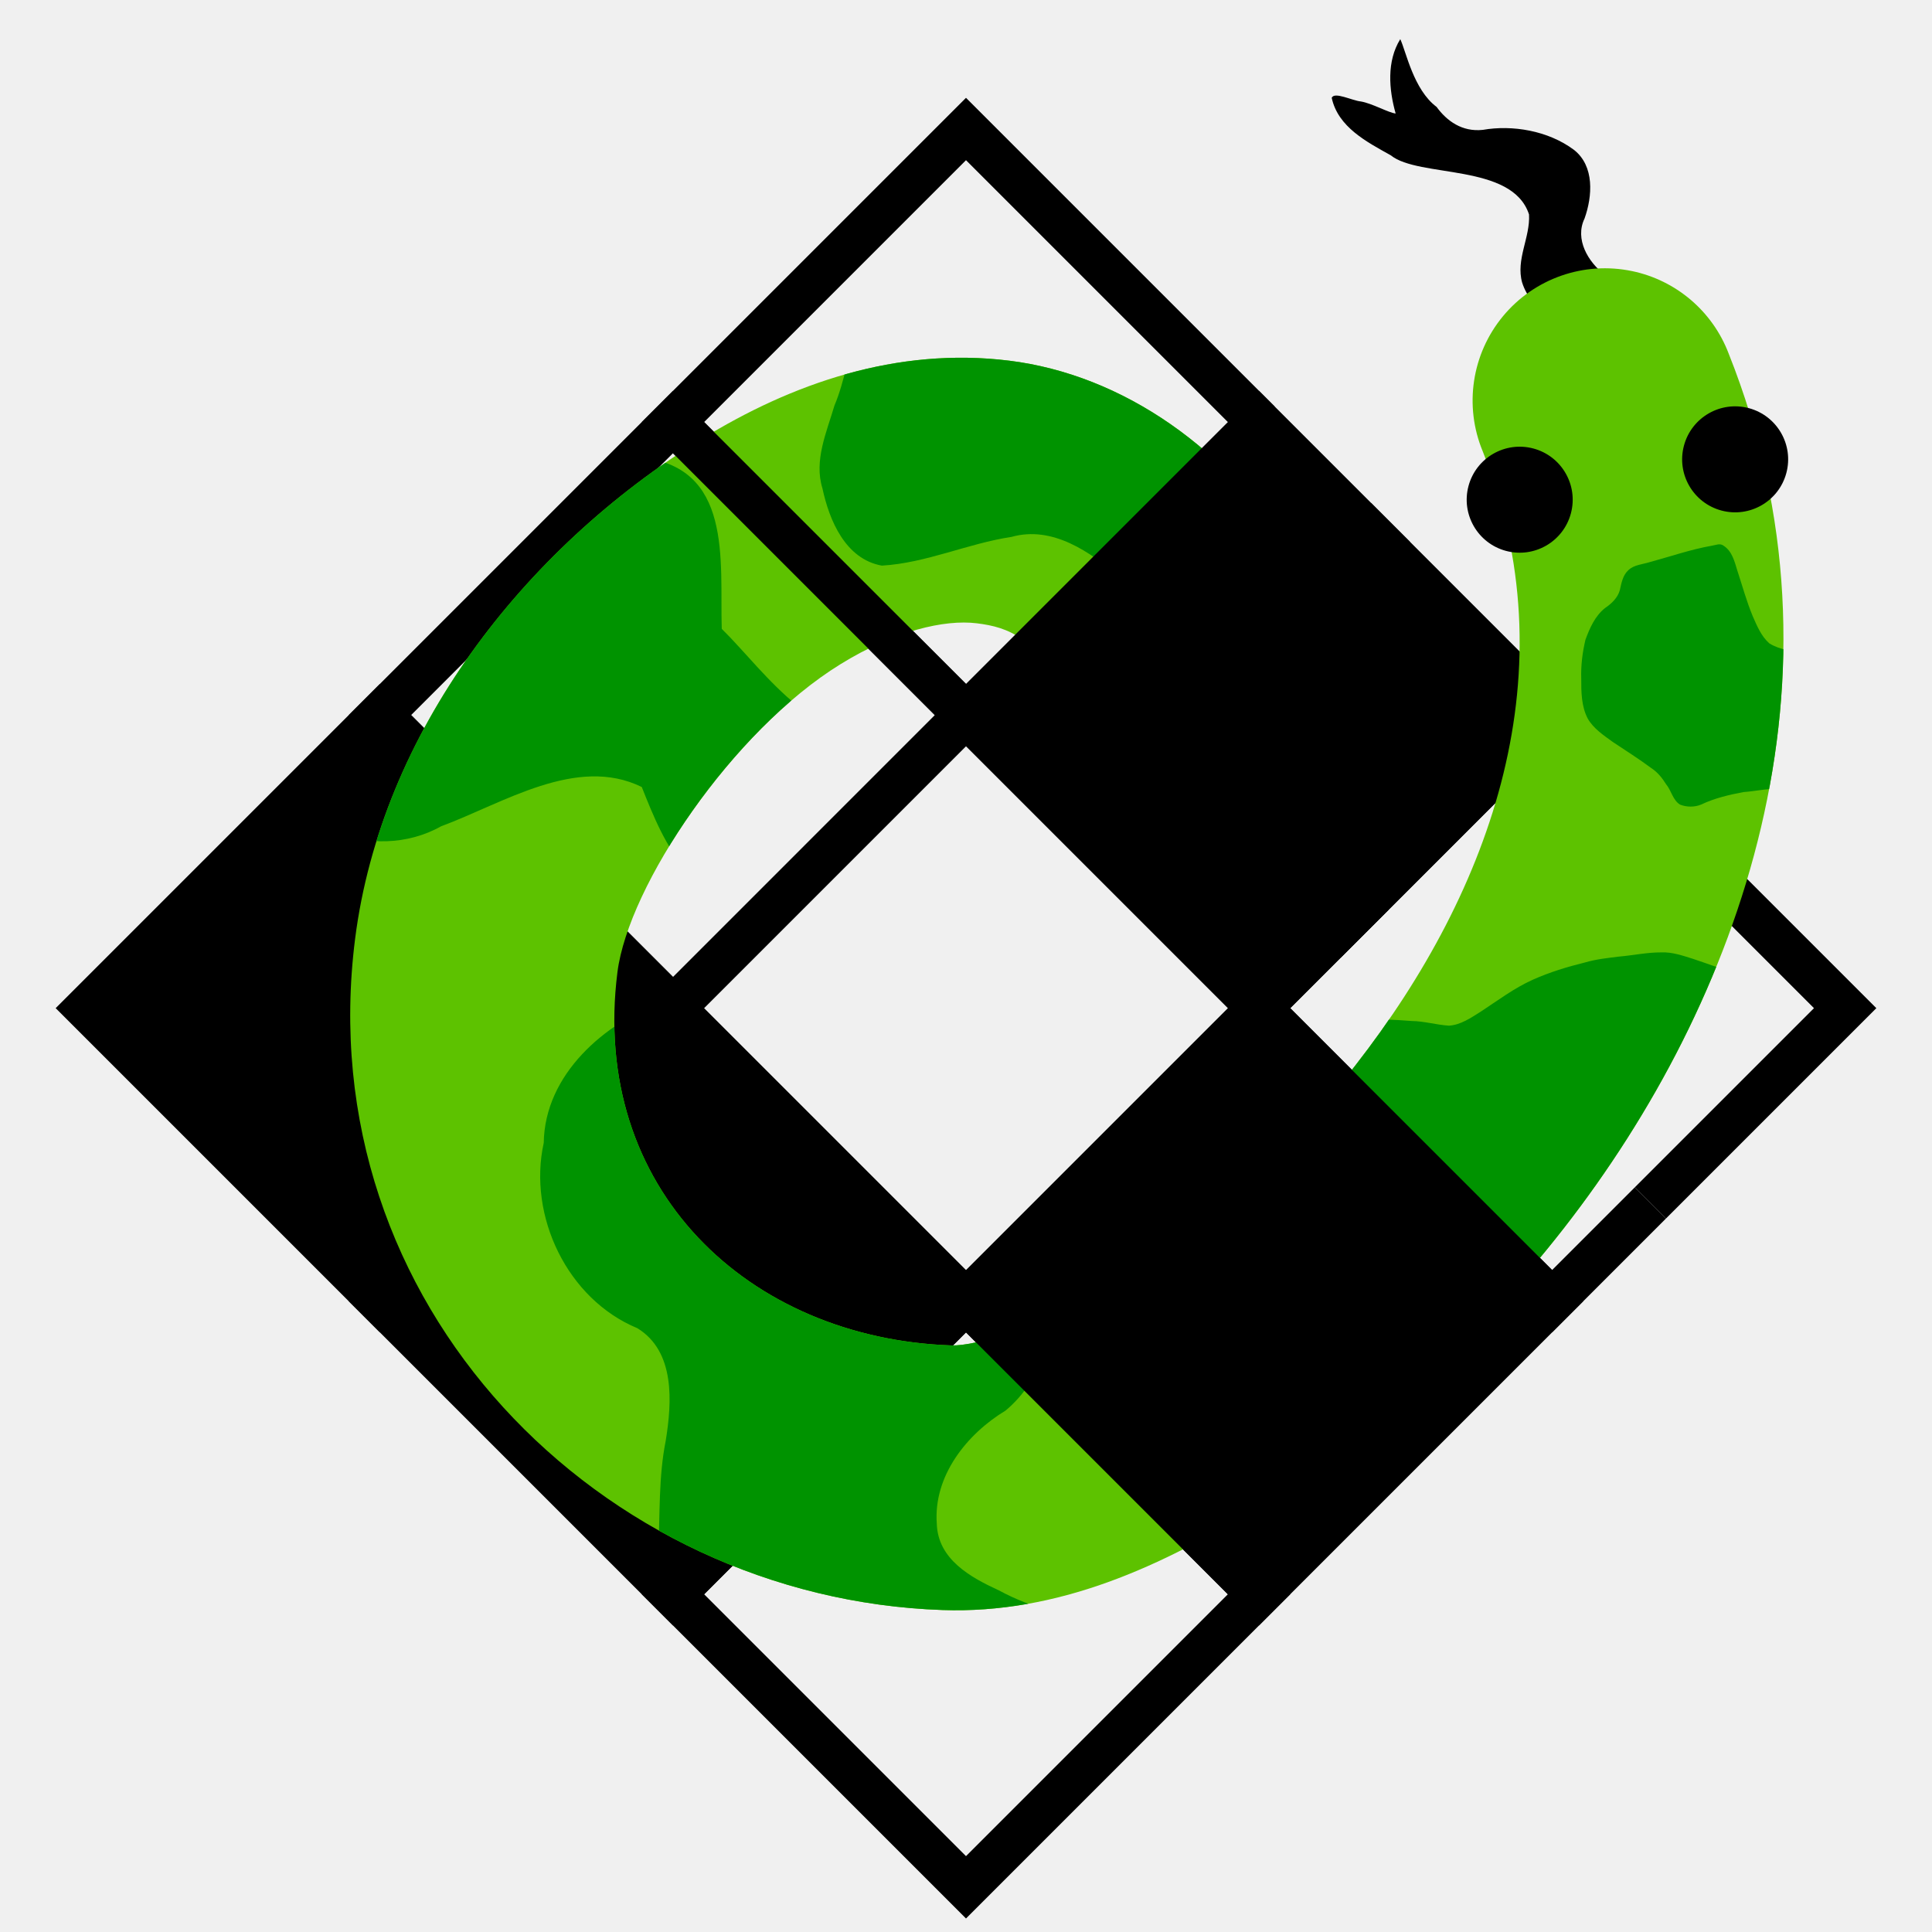
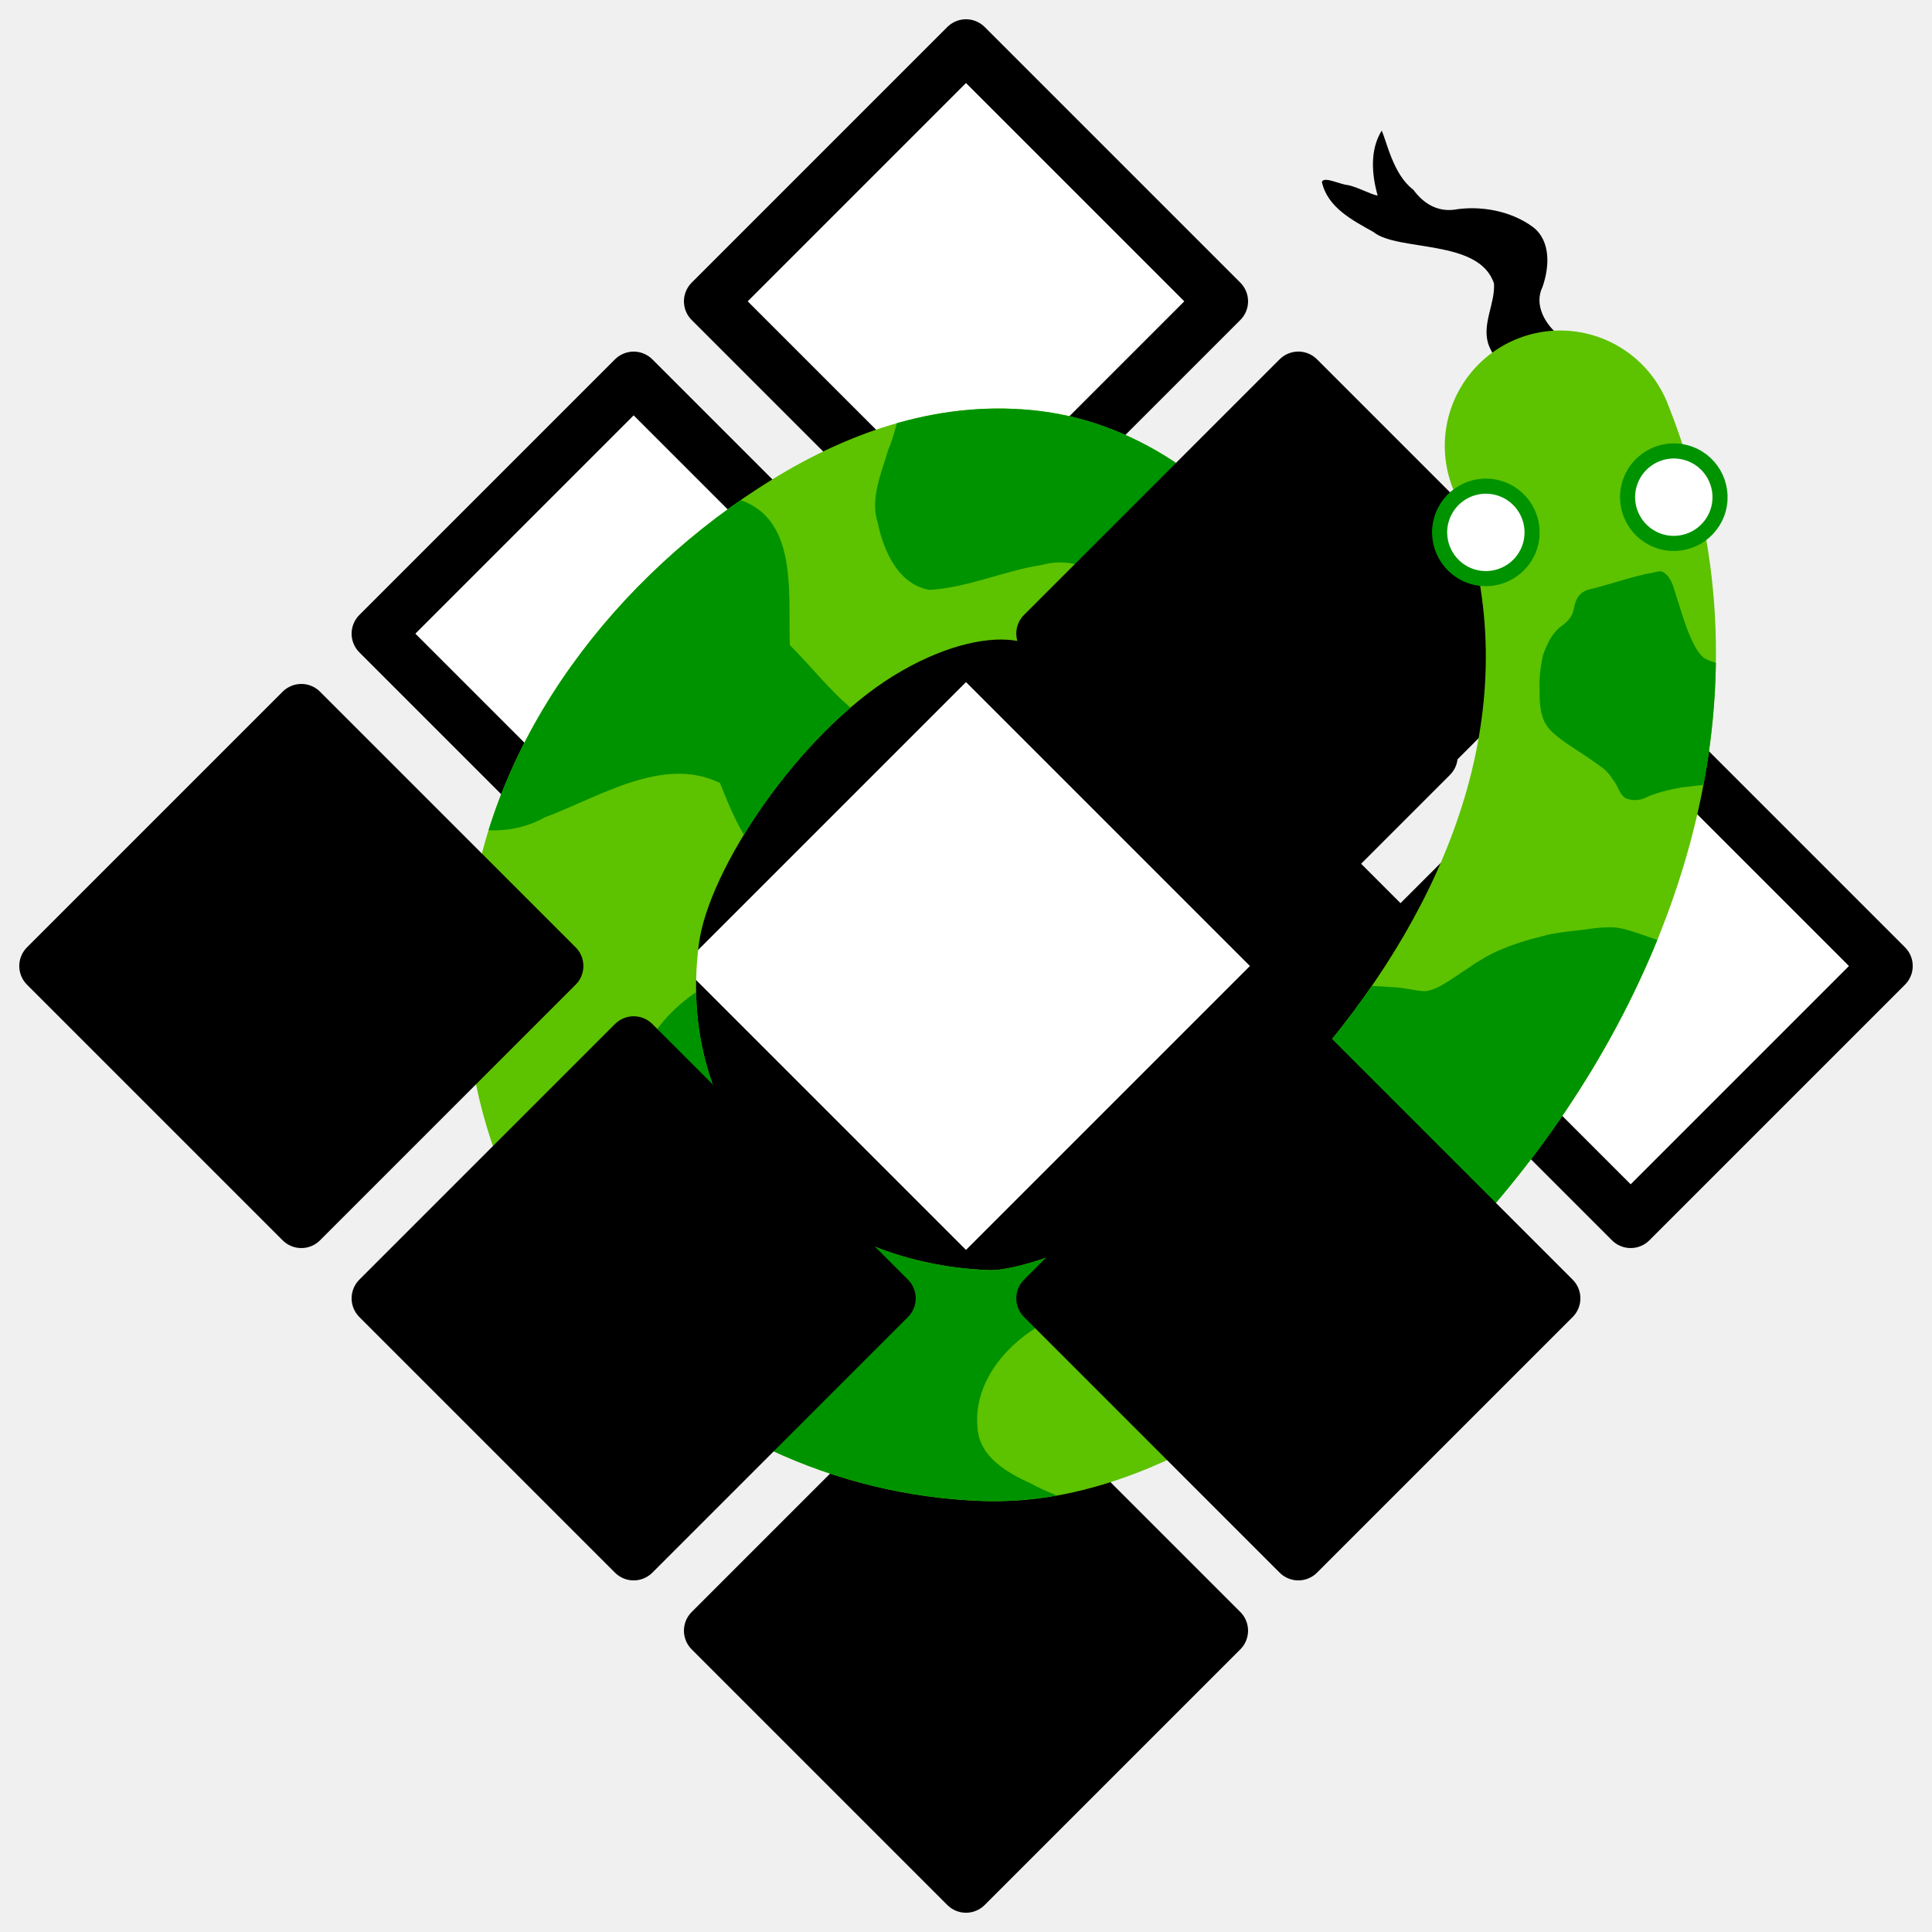
<svg xmlns="http://www.w3.org/2000/svg" xmlns:ns1="http://www.openswatchbook.org/uri/2009/osb" xmlns:xlink="http://www.w3.org/1999/xlink" width="256" height="256" id="svg2" version="1.1">
  <defs id="defs4">
    <linearGradient id="linearGradient5514" ns1:paint="gradient">
      <stop id="stop5530" offset="0" style="stop-color:#00b313;stop-opacity:1;" />
      <stop id="stop5528" offset="1" style="stop-color:#7cff13;stop-opacity:1;" />
    </linearGradient>
    <marker orient="auto" refY="0.0" refX="0.0" id="Arrow1Lstart" style="overflow:visible">
      <path id="path4112" d="M 0.0,0.0 L 5.0,-5.0 L -12.5,0.0 L 5.0,5.0 L 0.0,0.0 z " style="fill-rule:evenodd;stroke:#000000;stroke-width:1.0pt;marker-start:none" transform="scale(0.8) translate(12.5,0)" />
    </marker>
    <clipPath clipPathUnits="userSpaceOnUse" id="clipPath4007">
      <path style="font-size:medium;font-style:normal;font-variant:normal;font-weight:normal;font-stretch:normal;text-indent:0;text-align:start;text-decoration:none;line-height:normal;letter-spacing:normal;word-spacing:normal;text-transform:none;direction:ltr;block-progression:tb;writing-mode:lr-tb;text-anchor:start;baseline-shift:baseline;color:#000000;fill:#008000;fill-opacity:1;stroke:none;stroke-width:30;marker:none;visibility:visible;display:inline;overflow:visible;enable-background:accumulate;font-family:Sans;-inkscape-font-specification:Sans" d="m 92.562,809.737 c -0.417,0.003 -0.833,0.014 -1.25,0.031 -2.321,0.544 -4.681,1.942 -5.531,4.281 -1.047,2.798 -0.407,5.983 1,8.531 1.967,3.351 4.525,6.295 6.875,9.375 1.7,2.185 3.234,4.519 4.406,7.031 2.19,4.356 4.212,8.792 6.844,12.906 1.224,1.791 2.499,3.578 4.125,5.031 1.253,1.317 2.644,2.554 4.312,3.312 2.783,1.557 5.965,2.451 9.156,2.531 3.172,0.292 6.366,-0.153 9.531,0.219 2.666,0.44 4.82,2.287 6.594,4.219 3.137,3.443 5.88,7.258 8.375,11.188 2.462,3.907 4.696,7.945 6.594,12.156 3.366,7.551 5.689,15.509 8.188,23.375 1.003,7.155 1.175,14.421 0.5,21.594 -1.365,6.196 -4.459,12.185 -8.781,16.812 -4.477,4.793 -10.483,8.408 -16.812,10.125 -6.329,1.717 -13.34,1.623 -19.625,-0.25 -6.285,-1.873 -12.206,-5.629 -16.562,-10.531 -7.528,-8.471 -10.725,-21.774 -7.906,-32.75 2.819,-10.976 12.01,-21.048 22.688,-24.844 A 15.004,15.004 0 1 0 105.25,865.8 c -20.558,7.307 -36.292,24.555 -41.719,45.688 -5.427,21.132 0.069,43.785 14.562,60.094 8.132,9.151 18.674,15.878 30.406,19.375 11.732,3.497 24.216,3.643 36.031,0.438 11.815,-3.205 22.55,-9.647 30.906,-18.594 8.356,-8.946 14.045,-20.057 16.438,-32.062 l 0.156,-0.719 0.062,-0.688 c 1.62,-15.805 0.133,-31.859 -4.375,-47.094 -6.003,-20.286 -17.352,-38.649 -32.438,-53.219 -0.676,-0.907 -1.317,-1.825 -1.969,-2.75 -0.737,-1.001 -1.329,-2.089 -1.688,-3.281 -0.969,-2.907 -1.322,-5.992 -2.156,-8.938 -0.779,-2.969 -1.917,-6.013 -4.312,-8.062 -2.845,-2.532 -6.672,-3.781 -10.438,-3.938 -6.089,-0.52 -12.221,-0.047 -18.312,-0.531 -7.546,-0.45 -15.032,-1.525 -22.594,-1.75 -0.416,-0.023 -0.833,-0.034 -1.25,-0.031 z" id="path4009" />
    </clipPath>
    <filter id="filter5220" color-interpolation-filters="sRGB">
      <feTurbulence id="feTurbulence5222" numOctaves="1" baseFrequency="0.002 0.107" />
      <feColorMatrix id="feColorMatrix5224" values="2 0 0 0 0 0 0 0 0 0 0 0 0 0 0 0 0 0 0.5 0.5" result="result91" />
      <feDisplacementMap id="feDisplacementMap5226" in2="result91" yChannelSelector="A" xChannelSelector="R" scale="14.3" in="SourceGraphic" />
    </filter>
    <filter id="filter5294" x="-0.116" width="1.232" y="-0.124" height="1.248">
      <feGaussianBlur stdDeviation="7.868" id="feGaussianBlur5296" />
    </filter>
    <clipPath clipPathUnits="userSpaceOnUse" id="clipPath5481">
      <use x="0" y="0" xlink:href="#path4365" id="use5483" width="1" height="1" />
    </clipPath>
    <clipPath clipPathUnits="userSpaceOnUse" id="clipPath5485">
      <use x="0" y="0" xlink:href="#path4365" id="use5487" width="1" height="1" />
    </clipPath>
    <clipPath clipPathUnits="userSpaceOnUse" id="clipPath5489">
      <use x="0" y="0" xlink:href="#path4365" id="use5491" width="1" height="1" />
    </clipPath>
    <clipPath clipPathUnits="userSpaceOnUse" id="clipPath5493">
      <use x="0" y="0" xlink:href="#path4365" id="use5495" width="1" height="1" />
    </clipPath>
    <clipPath clipPathUnits="userSpaceOnUse" id="clipPath5497">
      <use x="0" y="0" xlink:href="#path4365" id="use5499" width="1" height="1" />
    </clipPath>
  </defs>
  <g id="layer1" transform="translate(0,-796.3622)">
-     <path id="path5228" d="m 209.686,842.018 c -2.741,-2.617 -6.744,-4.349 -7.99,-8.2 -0.872,-3.065 1.083,-5.993 0.909,-9.038 -2.226,-6.836 -14.585,-4.809 -18.321,-7.839 -3.177,-1.775 -6.984,-3.727 -7.823,-7.608 0.329,-0.873 2.721,0.37 3.857,0.473 1.501,0.252 3.714,1.518 4.613,1.595 -0.901,-3.182 -1.202,-6.925 0.612,-9.851 0.773,1.628 1.743,6.687 4.811,8.977 1.365,1.875 3.384,3.336 6.119,3.044 3.876,-0.678 8.642,0.074 12.089,2.651 2.734,2.144 2.451,6.138 1.4,9.09 -1.331,2.747 0.474,5.777 2.669,7.452 3.13,3.338 6.055,2.448 1.899,5.783 -1.615,1.157 -3.229,2.314 -4.844,3.471 z" style="fill:#000000;fill-opacity:1;stroke:none" />
-     <rect y="594.521" x="720.625" height="54.915" width="54.915" id="use3087" style="fill:#000000;fill-opacity:1;stroke:#000000;stroke-width:5.842;stroke-miterlimit:4;stroke-opacity:1;stroke-dasharray:none" transform="matrix(0.7071068,0.7071068,-0.7071068,0.7071068,0,0)" />
-     <rect y="594.521" x="665.71" height="54.915" width="54.915" id="use3081" style="fill:#000000;fill-opacity:1;stroke:#000000;stroke-width:5.842;stroke-miterlimit:4;stroke-opacity:1;stroke-dasharray:none" transform="matrix(0.7071068,0.7071068,-0.7071068,0.7071068,0,0)" />
-     <rect y="539.606" x="665.71" height="54.915" width="54.915" id="use3079" style="fill:none;stroke:#000000;stroke-width:5.842;stroke-miterlimit:4;stroke-opacity:1;stroke-dasharray:none" transform="matrix(0.7071068,0.7071068,-0.7071068,0.7071068,0,0)" />
-     <rect y="594.521" x="775.54" height="54.915" width="54.915" id="use3093" style="fill:none;stroke:#000000;stroke-width:5.842;stroke-miterlimit:4;stroke-opacity:1;stroke-dasharray:none" transform="matrix(0.7071068,0.7071068,-0.7071068,0.7071068,0,0)" />
-     <path style="fill:#000000;fill-opacity:1;stroke:#000000;stroke-width:5.842;stroke-miterlimit:4;stroke-opacity:1" d="m 179.616,865.072 26.045,26.045 -30.075,30.075" id="use3083" />
-     <path style="fill:none;stroke:#000000;stroke-width:5.842;stroke-miterlimit:4;stroke-opacity:1;stroke-dasharray:none" d="m 175.093,921.687 30.569,-30.569 0,0 38.831,38.831 -25.818,25.818" id="path4745" />
-     <path style="fill:none;stroke:#000000;stroke-width:5.842;stroke-miterlimit:4;stroke-opacity:1;stroke-dasharray:none" d="m 218.674,955.767 -13.012,13.012 -38.831,-38.831 8.262,-8.262" id="use3089" />
-     <path transform="matrix(0.7071068,0.7071068,-0.7071068,0.7071068,0,0)" style="fill:none;stroke:#000000;stroke-width:5.842;stroke-miterlimit:4;stroke-opacity:1" d="m 665.71,594.521 54.915,0" id="rect5542" />
-     <a id="a4369" transform="matrix(1.128596,0.3024063,-0.3024063,1.128596,273.9373,-148.1968)">
-       <path style="font-size:medium;font-style:normal;font-variant:normal;font-weight:normal;font-stretch:normal;text-indent:0;text-align:start;text-decoration:none;line-height:normal;letter-spacing:normal;word-spacing:normal;text-transform:none;direction:ltr;block-progression:tb;writing-mode:lr-tb;text-anchor:start;baseline-shift:baseline;color:#000000;fill:#5dc200;fill-opacity:1;stroke:none;stroke-width:30;marker:none;visibility:visible;display:inline;overflow:visible;enable-background:accumulate;font-family:Sans;-inkscape-font-specification:Sans;stroke-opacity:1;stroke-miterlimit:4;stroke-dasharray:none" d="m 169.5,823.344 a 15.002,15.002 0 0 0 -11.062,24.125 c 15.898,21.312 14.018,47.508 4.062,71.031 -4.978,11.762 -11.997,22.413 -19.031,30.062 -7.034,7.65 -14.468,11.858 -16.969,12.438 -22.471,5.206 -44.228,-6.548 -47.562,-31.094 -1.328,-9.774 5.49,-29.778 15.406,-40.281 4.958,-5.252 10.071,-7.959 13.719,-8.469 3.648,-0.51 6.793,-0.17 12.562,5.469 a 15.002,15.002 0 1 0 20.969,-21.438 c -10.873,-10.627 -24.945,-15.531 -37.688,-13.75 -12.743,1.781 -23.173,8.906 -31.375,17.594 -16.404,17.376 -26.472,41.648 -23.312,64.906 5.639,41.518 46.312,65.058 84.062,56.312 12.555,-2.909 22.666,-10.951 32.25,-21.375 9.584,-10.424 18.24,-23.673 24.594,-38.688 12.708,-30.028 16.06,-68.905 -7.625,-100.656 a 15.002,15.002 0 0 0 -13,-6.188 z" id="path4365" />
-       <path style="fill:#000000;fill-opacity:1;stroke:none" id="path5212" d="m 131.875,32.201 c 0,3.319 -2.691,6.01 -6.01,6.01 -3.319,0 -6.01,-2.691 -6.01,-6.01 0,-3.319 2.691,-6.01 6.01,-6.01 3.319,0 6.01,2.691 6.01,6.01 z" transform="translate(38.04193,819.4818)" />
-       <g id="g5532" style="fill:#009300;fill-opacity:1">
-         <path clip-path="url(#clipPath5497)" id="path5298" d="m 140.977,847.426 c -1.683,6.086 -4.208,11.919 -7.269,17.434 -3.508,2.701 -6.759,6.349 -11.349,7.055 -3.951,-1.919 -8.9,-3.698 -13.027,-1.242 -4.61,2.009 -8.556,5.358 -13.361,6.953 -4.167,0.355 -7.073,-3.39 -8.773,-6.714 -1.772,-2.807 -1.192,-6.291 -1.118,-9.439 0.421,-2.985 -0.049,-6.042 0.37,-8.988 1.139,-2.994 4.835,-3.171 7.535,-3.607 3.604,-0.48 6.982,-1.942 10.564,-2.568 7.821,-1.652 15.841,-2.596 23.838,-2.375 3.616,0.361 7.16,1.298 10.694,2.061 0.707,0.307 1.725,0.544 1.895,1.43 z" style="color:#000000;fill:#009300;fill-opacity:1;stroke:none;stroke-width:1;marker:none;visibility:visible;display:inline;overflow:visible;enable-background:accumulate" />
-         <path clip-path="url(#clipPath5493)" id="path5302" d="m 101.914,894.545 c -6.705,6.081 -15.619,-1.918 -21.624,-5.292 -2.219,-7.353 -3.479,-18.3 -14.259,-16.344 -10.749,-0.385 -12.223,11.92 -19.149,17.356 -6.283,6.217 -13.928,14.114 -10.719,23.806 0.789,10.291 12.966,11.139 19.178,5.045 6.122,-4.333 12.739,-11.784 20.829,-10.192 4.068,5.457 9.869,13.249 16.619,5.42 5.061,-5.504 4.863,-13.765 9.124,-19.799 z" style="color:#000000;fill:#009300;fill-opacity:1;fill-rule:nonzero;stroke:none;stroke-width:1;marker:none;visibility:visible;display:inline;overflow:visible;enable-background:accumulate" />
-         <path clip-path="url(#clipPath5489)" id="path5304" d="m 84.922,931.678 c -5.928,4.197 -10.943,11.56 -9.046,19.104 0.385,8.498 7.187,16.438 15.697,17.554 4.848,1.442 5.959,7.106 6.407,11.477 0.271,4.204 1.545,8.248 2.433,12.354 0.7,3.822 3.981,7.357 8.153,6.463 13.997,0.177 26.968,-6.065 40.701,-7.741 2.114,-0.099 7.34,-3.286 2.666,-3.755 -4.353,0.144 -8.782,0.341 -13.073,-0.691 -3.49,-0.591 -7.585,-1.616 -8.747,-5.471 -1.789,-5.118 0.636,-10.696 4.208,-14.418 3.126,-4.415 3.023,-10.118 2.631,-15.278 -4.433,-4.453 -11.181,-1.806 -16.587,-3.498 -2.714,-1.263 -5.523,-2.393 -8.053,-4.046 -5.928,-3.944 -10.968,-10.023 -18.418,-10.997 -2.924,-0.579 -5.973,-2.032 -8.97,-1.058 z" style="color:#000000;fill:#009300;fill-opacity:1;fill-rule:nonzero;stroke:none;stroke-width:1;marker:none;visibility:visible;display:inline;overflow:visible;enable-background:accumulate" />
-         <path clip-path="url(#clipPath5485)" id="path5306" d="M 156.938 888.844 C 154.709 889.698 152.574 890.834 150.719 892.344 C 149.171 893.631 147.878 895.197 146.698 896.821 C 145.43 898.628 144.489 900.644 143.75 902.719 C 143.108 904.829 142.664 907.035 142.812 909.249 C 142.901 910.697 143.236 912.117 143.768 913.466 C 144.512 915.651 145.948 917.54 147.604 919.12 C 150.349 921.724 153.374 924.007 156.343 926.345 C 159.776 928.934 163.163 931.584 166.667 934.078 C 171.796 937.785 176.886 941.549 182.085 945.157 C 183.91 946.359 185.664 947.703 187.688 948.562 C 190.028 949.64 192.543 950.416 195.125 950.575 C 196.577 950.65 198.025 950.428 199.421 950.041 C 201.678 949.475 203.826 948.495 205.75 947.188 C 206.98 946.415 208.108 945.491 209.073 944.405 C 210.297 943.076 211.625 941.807 212.5 940.206 C 213.671 938.284 214.357 936.123 214.907 933.954 C 215.737 930.933 216.289 927.846 216.968 924.79 C 217.958 919.938 218.909 915.078 219.882 910.223 C 220.781 906.603 221.696 902.987 222.625 899.375 C 222.795 898.556 222.296 897.675 221.469 897.469 C 220.261 897.412 219.053 897.519 217.844 897.512 C 214.667 897.616 211.49 897.803 208.313 897.832 C 204.309 897.566 200.317 897.134 196.312 896.889 C 195.116 896.841 193.892 896.747 192.731 897.109 C 191.166 897.515 189.719 898.264 188.203 898.813 C 186.99 899.305 185.762 899.774 184.641 900.459 C 182.822 901.46 181.051 902.565 179.438 903.875 C 177.632 905.343 176.202 907.19 174.659 908.914 C 173.769 909.87 172.871 910.943 171.594 911.375 C 170.191 911.657 168.743 911.605 167.351 911.963 C 165.513 912.31 163.671 912.68 161.906 913.312 C 160.992 913.36 160.109 913.668 159.187 913.594 C 158.35 913.78 157.685 913.173 157.25 912.531 C 156.583 911.454 156.691 910.102 157.088 908.95 C 157.658 906.728 158.698 904.673 159.616 902.584 C 160.492 900.387 161.381 898.14 161.515 895.752 C 161.606 894.484 161.401 893.186 160.81 892.052 C 160.197 890.845 159.534 889.542 158.344 888.812 C 157.881 888.557 157.404 888.665 156.938 888.844 z " style="color:#000000;fill:#009300;fill-opacity:1;fill-rule:nonzero;stroke:none;stroke-width:1;marker:none;visibility:visible;display:inline;overflow:visible;enable-background:accumulate" />
-         <path clip-path="url(#clipPath5481)" id="path5308" d="M 186.281 851.094 C 184.086 852.12 182.078 853.486 179.988 854.7 C 179.271 855.161 178.354 855.44 177.889 856.198 C 177.408 856.931 177.501 857.828 177.531 858.656 C 177.52 859.565 177.018 860.371 176.444 861.036 C 175.573 862.199 175.347 863.682 175.219 865.094 C 175.263 866.571 175.466 868.041 175.896 869.458 C 176.289 870.941 176.72 872.505 177.784 873.659 C 178.711 874.595 180.003 875.022 181.205 875.484 C 182.871 876.05 184.557 876.569 186.193 877.219 C 187.005 877.481 187.678 877.978 188.295 878.554 C 189.061 879.093 189.476 880.078 190.406 880.375 C 191.218 880.472 192.096 880.247 192.743 879.741 C 194.021 878.652 195.515 877.853 197.022 877.134 C 198.262 876.703 199.431 876.08 200.712 875.766 C 202.44 875.227 204.178 874.711 205.873 874.076 C 207.249 873.45 208.558 872.651 209.745 871.712 C 210.511 871.233 210.755 870.32 210.969 869.5 C 211.176 867.852 211.243 866.191 211.418 864.539 C 211.612 862.349 211.806 860.159 212 857.969 C 211.868 857.125 210.797 856.715 210.062 857.062 C 206.707 858.394 203.18 859.215 199.665 860.001 C 198.297 860.292 196.835 860.5 195.469 860.094 C 194.368 859.545 193.598 858.532 192.845 857.592 C 191.731 856.145 190.814 854.564 189.815 853.039 C 189.255 852.143 188.693 851.104 187.625 850.75 C 187.118 850.522 186.723 850.907 186.281 851.094 z " style="color:#000000;fill:#009300;fill-opacity:1;fill-rule:nonzero;stroke:none;stroke-width:1;marker:none;visibility:visible;display:inline;overflow:visible;enable-background:accumulate" />
+     <g id="g5718" transform="matrix(0.616844,0.616844,-0.616844,0.616844,624.7883,271.9426)">
+       <path style="fill:#000000;fill-opacity:1;stroke:none" d="m 126.761,808.696 c -3.789,0.088 -7.844,1.693 -11.448,-0.148 -2.784,-1.55 -3.472,-5.003 -5.748,-7.033 -6.408,-3.26 -13.714,6.913 -18.498,7.412 -3.501,0.991 -7.574,2.303 -10.911,0.152 -0.385,-0.85 2.185,-1.663 3.062,-2.392 1.24,-0.883 3.7,-1.553 4.39,-2.134 -2.888,-1.613 -5.746,-4.047 -6.533,-7.399 1.697,0.605 5.961,3.496 9.75,2.946 2.291,0.36 4.751,-0.034 6.479,-2.174 2.262,-3.22 6.163,-6.059 10.423,-6.673 3.449,-0.417 6.074,2.607 7.417,5.437 1.001,2.884 4.42,3.75 7.157,3.382 4.574,0.147 6.012,-2.55 5.432,2.746 -0.324,1.96 -0.647,3.92 -0.971,5.88 z" id="path5228" />
+       <rect y="889.565" x="84.194" height="83.915" width="83.915" id="use5599" style="fill:#ffffff;fill-opacity:1;stroke:#000000;stroke-width:22.927;stroke-linejoin:round;stroke-miterlimit:4;stroke-opacity:1;stroke-dasharray:none" />
+       <rect y="832.675" x="170.083" height="54.915" width="54.915" id="use5603" style="fill:#ffffff;fill-opacity:1;stroke:#000000;stroke-width:8.024;stroke-linejoin:round;stroke-miterlimit:4;stroke-opacity:1;stroke-dasharray:none" />
+       <rect y="975.455" x="170.083" height="54.915" width="54.915" id="use5607" style="fill:#000000;fill-opacity:1;stroke:#000000;stroke-width:8.024;stroke-linejoin:round;stroke-miterlimit:4;stroke-opacity:1;stroke-dasharray:none" />
+       <rect y="832.675" x="27.304" height="54.915" width="54.915" id="use5591" style="fill:#ffffff;fill-opacity:1;stroke:#000000;stroke-width:8.024;stroke-linejoin:round;stroke-miterlimit:4;stroke-opacity:1;stroke-dasharray:none" />
+       <rect style="fill:#000000;fill-opacity:1;stroke:#000000;stroke-width:3.39;stroke-miterlimit:4;stroke-opacity:1;stroke-dasharray:none" id="rect5655" width="27.8" height="27.8" x="127.251" y="831.233" />
+       <rect y="904.065" x="27.304" height="54.915" width="54.915" id="use5593" style="fill:#ffffff;fill-opacity:1;stroke:#000000;stroke-width:8.024;stroke-linejoin:round;stroke-miterlimit:4;stroke-opacity:1;stroke-dasharray:none" />
+       <a transform="matrix(1.011871,-0.5842042,0.5842042,1.011871,-527.9939,63.07556)" id="a4369">
+         <path id="path4365" d="m 169.5,823.344 a 15.002,15.002 0 0 0 -11.062,24.125 c 15.898,21.312 14.018,47.508 4.062,71.031 -4.978,11.762 -11.997,22.413 -19.031,30.062 -7.034,7.65 -14.468,11.858 -16.969,12.438 -22.471,5.206 -44.228,-6.548 -47.562,-31.094 -1.328,-9.774 5.49,-29.778 15.406,-40.281 4.958,-5.252 10.071,-7.959 13.719,-8.469 3.648,-0.51 6.793,-0.17 12.562,5.469 a 15.002,15.002 0 1 0 20.969,-21.438 c -10.873,-10.627 -24.945,-15.531 -37.688,-13.75 -12.743,1.781 -23.173,8.906 -31.375,17.594 -16.404,17.376 -26.472,41.648 -23.312,64.906 5.639,41.518 46.312,65.058 84.062,56.312 12.555,-2.909 22.666,-10.951 32.25,-21.375 9.584,-10.424 18.24,-23.673 24.594,-38.688 12.708,-30.028 16.06,-68.905 -7.625,-100.656 a 15.002,15.002 0 0 0 -13,-6.188 z" style="font-size:medium;font-style:normal;font-variant:normal;font-weight:normal;font-stretch:normal;text-indent:0;text-align:start;text-decoration:none;line-height:normal;letter-spacing:normal;word-spacing:normal;text-transform:none;direction:ltr;block-progression:tb;writing-mode:lr-tb;text-anchor:start;baseline-shift:baseline;color:#000000;fill:#5dc200;fill-opacity:1;stroke:none;stroke-width:30;marker:none;visibility:visible;display:inline;overflow:visible;enable-background:accumulate;font-family:Sans;-inkscape-font-specification:Sans" />
+         <g style="fill:#009300;fill-opacity:1" id="g5532">
+           <path style="color:#000000;fill:#009300;fill-opacity:1;stroke:none;stroke-width:1;marker:none;visibility:visible;display:inline;overflow:visible;enable-background:accumulate" d="m 140.977,847.426 c -1.683,6.086 -4.208,11.919 -7.269,17.434 -3.508,2.701 -6.759,6.349 -11.349,7.055 -3.951,-1.919 -8.9,-3.698 -13.027,-1.242 -4.61,2.009 -8.556,5.358 -13.361,6.953 -4.167,0.355 -7.073,-3.39 -8.773,-6.714 -1.772,-2.807 -1.192,-6.291 -1.118,-9.439 0.421,-2.985 -0.049,-6.042 0.37,-8.988 1.139,-2.994 4.835,-3.171 7.535,-3.607 3.604,-0.48 6.982,-1.942 10.564,-2.568 7.821,-1.652 15.841,-2.596 23.838,-2.375 3.616,0.361 7.16,1.298 10.694,2.061 0.707,0.307 1.725,0.544 1.895,1.43 z" id="path5298" clip-path="url(#clipPath5497)" />
+           <path style="color:#000000;fill:#009300;fill-opacity:1;fill-rule:nonzero;stroke:none;stroke-width:1;marker:none;visibility:visible;display:inline;overflow:visible;enable-background:accumulate" d="m 101.914,894.545 c -6.705,6.081 -15.619,-1.918 -21.624,-5.292 -2.219,-7.353 -3.479,-18.3 -14.259,-16.344 -10.749,-0.385 -12.223,11.92 -19.149,17.356 -6.283,6.217 -13.928,14.114 -10.719,23.806 0.789,10.291 12.966,11.139 19.178,5.045 6.122,-4.333 12.739,-11.784 20.829,-10.192 4.068,5.457 9.869,13.249 16.619,5.42 5.061,-5.504 4.863,-13.765 9.124,-19.799 z" id="path5302" clip-path="url(#clipPath5493)" />
+           <path style="color:#000000;fill:#009300;fill-opacity:1;fill-rule:nonzero;stroke:none;stroke-width:1;marker:none;visibility:visible;display:inline;overflow:visible;enable-background:accumulate" d="m 84.922,931.678 c -5.928,4.197 -10.943,11.56 -9.046,19.104 0.385,8.498 7.187,16.438 15.697,17.554 4.848,1.442 5.959,7.106 6.407,11.477 0.271,4.204 1.545,8.248 2.433,12.354 0.7,3.822 3.981,7.357 8.153,6.463 13.997,0.177 26.968,-6.065 40.701,-7.741 2.114,-0.099 7.34,-3.286 2.666,-3.755 -4.353,0.144 -8.782,0.341 -13.073,-0.691 -3.49,-0.591 -7.585,-1.616 -8.747,-5.471 -1.789,-5.118 0.636,-10.696 4.208,-14.418 3.126,-4.415 3.023,-10.118 2.631,-15.278 -4.433,-4.453 -11.181,-1.806 -16.587,-3.498 -2.714,-1.263 -5.523,-2.393 -8.053,-4.046 -5.928,-3.944 -10.968,-10.023 -18.418,-10.997 -2.924,-0.579 -5.973,-2.032 -8.97,-1.058 z" id="path5304" clip-path="url(#clipPath5489)" />
+           <path style="color:#000000;fill:#009300;fill-opacity:1;fill-rule:nonzero;stroke:none;stroke-width:1;marker:none;visibility:visible;display:inline;overflow:visible;enable-background:accumulate" d="m 156.938,888.844 c -2.228,0.855 -4.364,1.99 -6.219,3.5 -1.548,1.287 -2.841,2.853 -4.02,4.477 -1.268,1.807 -2.209,3.823 -2.948,5.898 -0.642,2.11 -1.086,4.316 -0.938,6.53 0.088,1.449 0.424,2.869 0.956,4.217 0.744,2.185 2.18,4.074 3.835,5.654 2.745,2.604 5.77,4.887 8.74,7.225 3.432,2.59 6.82,5.239 10.324,7.733 5.129,3.708 10.219,7.471 15.418,11.08 1.825,1.202 3.578,2.546 5.602,3.405 2.341,1.078 4.855,1.853 7.438,2.012 1.452,0.075 2.899,-0.147 4.296,-0.533 2.257,-0.566 4.405,-1.547 6.329,-2.854 1.23,-0.772 2.358,-1.697 3.323,-2.783 1.224,-1.329 2.552,-2.598 3.426,-4.199 1.172,-1.922 1.857,-4.084 2.407,-6.252 0.83,-3.021 1.382,-6.108 2.061,-9.164 0.99,-4.852 1.941,-9.712 2.914,-14.567 0.899,-3.62 1.814,-7.236 2.743,-10.848 0.17,-0.819 -0.329,-1.7 -1.156,-1.906 -1.208,-0.057 -2.416,0.05 -3.625,0.043 -3.177,0.104 -6.353,0.291 -9.531,0.32 -4.004,-0.266 -7.996,-0.698 -12.001,-0.943 -1.197,-0.048 -2.42,-0.142 -3.581,0.22 -1.565,0.406 -3.012,1.155 -4.528,1.704 -1.214,0.492 -2.441,0.961 -3.563,1.646 -1.818,1.001 -3.59,2.107 -5.203,3.416 -1.805,1.468 -3.235,3.315 -4.778,5.039 -0.89,0.956 -1.788,2.029 -3.065,2.461 -1.403,0.282 -2.851,0.23 -4.242,0.588 -1.839,0.347 -3.68,0.716 -5.445,1.349 -0.914,0.047 -1.797,0.356 -2.719,0.281 -0.837,0.186 -1.502,-0.421 -1.937,-1.062 -0.667,-1.077 -0.559,-2.43 -0.162,-3.581 0.57,-2.221 1.61,-4.277 2.528,-6.365 0.876,-2.197 1.765,-4.445 1.899,-6.833 0.09,-1.268 -0.114,-2.565 -0.705,-3.7 -0.613,-1.207 -1.276,-2.51 -2.467,-3.24 -0.463,-0.255 -0.94,-0.148 -1.406,0.031 z" id="path5306" clip-path="url(#clipPath5485)" />
+           <path style="color:#000000;fill:#009300;fill-opacity:1;fill-rule:nonzero;stroke:none;stroke-width:1;marker:none;visibility:visible;display:inline;overflow:visible;enable-background:accumulate" d="m 186.281,851.094 c -2.195,1.026 -4.203,2.392 -6.293,3.607 -0.717,0.461 -1.634,0.74 -2.099,1.497 -0.481,0.733 -0.388,1.63 -0.358,2.458 -0.011,0.909 -0.513,1.715 -1.087,2.38 -0.871,1.163 -1.098,2.646 -1.226,4.057 0.045,1.478 0.247,2.947 0.677,4.364 0.393,1.483 0.824,3.047 1.888,4.201 0.927,0.936 2.219,1.363 3.421,1.825 1.667,0.566 3.352,1.085 4.988,1.735 0.811,0.263 1.485,0.76 2.102,1.335 0.765,0.539 1.181,1.524 2.111,1.821 0.812,0.097 1.69,-0.128 2.337,-0.634 1.278,-1.089 2.773,-1.887 4.279,-2.607 1.24,-0.431 2.409,-1.054 3.69,-1.367 1.728,-0.54 3.466,-1.056 5.161,-1.691 1.376,-0.626 2.685,-1.425 3.871,-2.364 0.766,-0.478 1.01,-1.392 1.224,-2.212 0.207,-1.648 0.275,-3.309 0.45,-4.961 0.194,-2.19 0.388,-4.38 0.582,-6.57 -0.132,-0.844 -1.203,-1.254 -1.938,-0.906 -3.356,1.332 -6.882,2.153 -10.397,2.938 -1.369,0.291 -2.831,0.499 -4.197,0.093 -1.101,-0.549 -1.87,-1.562 -2.624,-2.501 -1.114,-1.447 -2.031,-3.028 -3.03,-4.554 -0.56,-0.896 -1.122,-1.934 -2.19,-2.289 -0.507,-0.228 -0.902,0.157 -1.344,0.344 z" id="path5308" clip-path="url(#clipPath5481)" />
+         </g>
+       </a>
+       <rect y="975.455" x="27.304" height="54.915" width="54.915" id="use5595" style="fill:#000000;fill-opacity:1;stroke:#000000;stroke-width:8.024;stroke-linejoin:round;stroke-miterlimit:4;stroke-opacity:1;stroke-dasharray:none" />
+       <path transform="translate(0,796.3622)" id="use5597" d="m 98.688,36.312 0,54.906 54.906,0 0,-28.562 -26.344,0 0,-26.344 -28.562,0 z" style="fill:#000000;fill-opacity:1;stroke:#000000;stroke-width:8.024;stroke-linejoin:round;stroke-miterlimit:4;stroke-opacity:1;stroke-dasharray:none" />
+       <rect y="975.455" x="98.694" height="54.915" width="54.915" id="use5601" style="fill:#000000;fill-opacity:1;stroke:#000000;stroke-width:8.024;stroke-linejoin:round;stroke-miterlimit:4;stroke-opacity:1;stroke-dasharray:none" />
+       <rect y="904.065" x="170.083" height="54.915" width="54.915" id="use5605" style="fill:#000000;fill-opacity:1;stroke:#000000;stroke-width:8.024;stroke-linejoin:round;stroke-miterlimit:4;stroke-opacity:1;stroke-dasharray:none" />
+       <g style="fill:#ffffff;fill-opacity:1;stroke:#009300;stroke-width:2.293;stroke-miterlimit:4;stroke-opacity:1;stroke-dasharray:none" id="g5714">
+         <path style="fill:#ffffff;fill-opacity:1;stroke:#009300;stroke-width:1.962;stroke-miterlimit:4;stroke-opacity:1;stroke-dasharray:none" id="path5212" d="m 131.875,32.201 c 0,3.319 -2.691,6.01 -6.01,6.01 -3.319,0 -6.01,-2.691 -6.01,-6.01 0,-3.319 2.691,-6.01 6.01,-6.01 3.319,0 6.01,2.691 6.01,6.01 z" transform="matrix(1.011871,-0.5842042,0.5842042,1.011871,-10.75565,870.0615)" />
+         <path transform="matrix(1.011871,-0.5842042,0.5842042,1.011871,5.64875,846.0934)" d="m 131.875,32.201 c 0,3.319 -2.691,6.01 -6.01,6.01 -3.319,0 -6.01,-2.691 -6.01,-6.01 0,-3.319 2.691,-6.01 6.01,-6.01 3.319,0 6.01,2.691 6.01,6.01 z" id="path5214" style="fill:#ffffff;fill-opacity:1;stroke:#009300;stroke-width:1.962;stroke-miterlimit:4;stroke-opacity:1;stroke-dasharray:none" />
      </g>
-       <path transform="translate(60.45763,808.7366)" d="m 131.875,32.201 c 0,3.319 -2.691,6.01 -6.01,6.01 -3.319,0 -6.01,-2.691 -6.01,-6.01 0,-3.319 2.691,-6.01 6.01,-6.01 3.319,0 6.01,2.691 6.01,6.01 z" id="path5214" style="fill:#000000;fill-opacity:1;stroke:none" />
-     </a>
-     <path style="fill:none;stroke:#000000;stroke-width:5.842;stroke-miterlimit:4;stroke-opacity:1" d="m 720.625,539.606 -54.915,0 c 0,-18.305 0,-36.61 0,-54.915 l 54.915,0" id="rect2985" transform="matrix(0.7071068,0.7071068,-0.7071068,0.7071068,0,0)" />
-     <path style="fill:#000000;fill-opacity:1;stroke:#000000;stroke-width:5.842;stroke-linecap:square;stroke-linejoin:miter;stroke-miterlimit:4;stroke-opacity:1" d="m 179.895,916.884 -13.064,13.064 -38.831,-38.831 38.831,-38.831 0,0 15.852,15.853" id="path4363" />
-     <rect y="539.606" x="775.54" height="54.915" width="54.915" id="use3091" style="fill:#000000;fill-opacity:1;stroke:#000000;stroke-width:5.842;stroke-miterlimit:4;stroke-opacity:1;stroke-dasharray:none" transform="matrix(0.7071068,0.7071068,-0.7071068,0.7071068,0,0)" />
+     </g>
  </g>
</svg>
